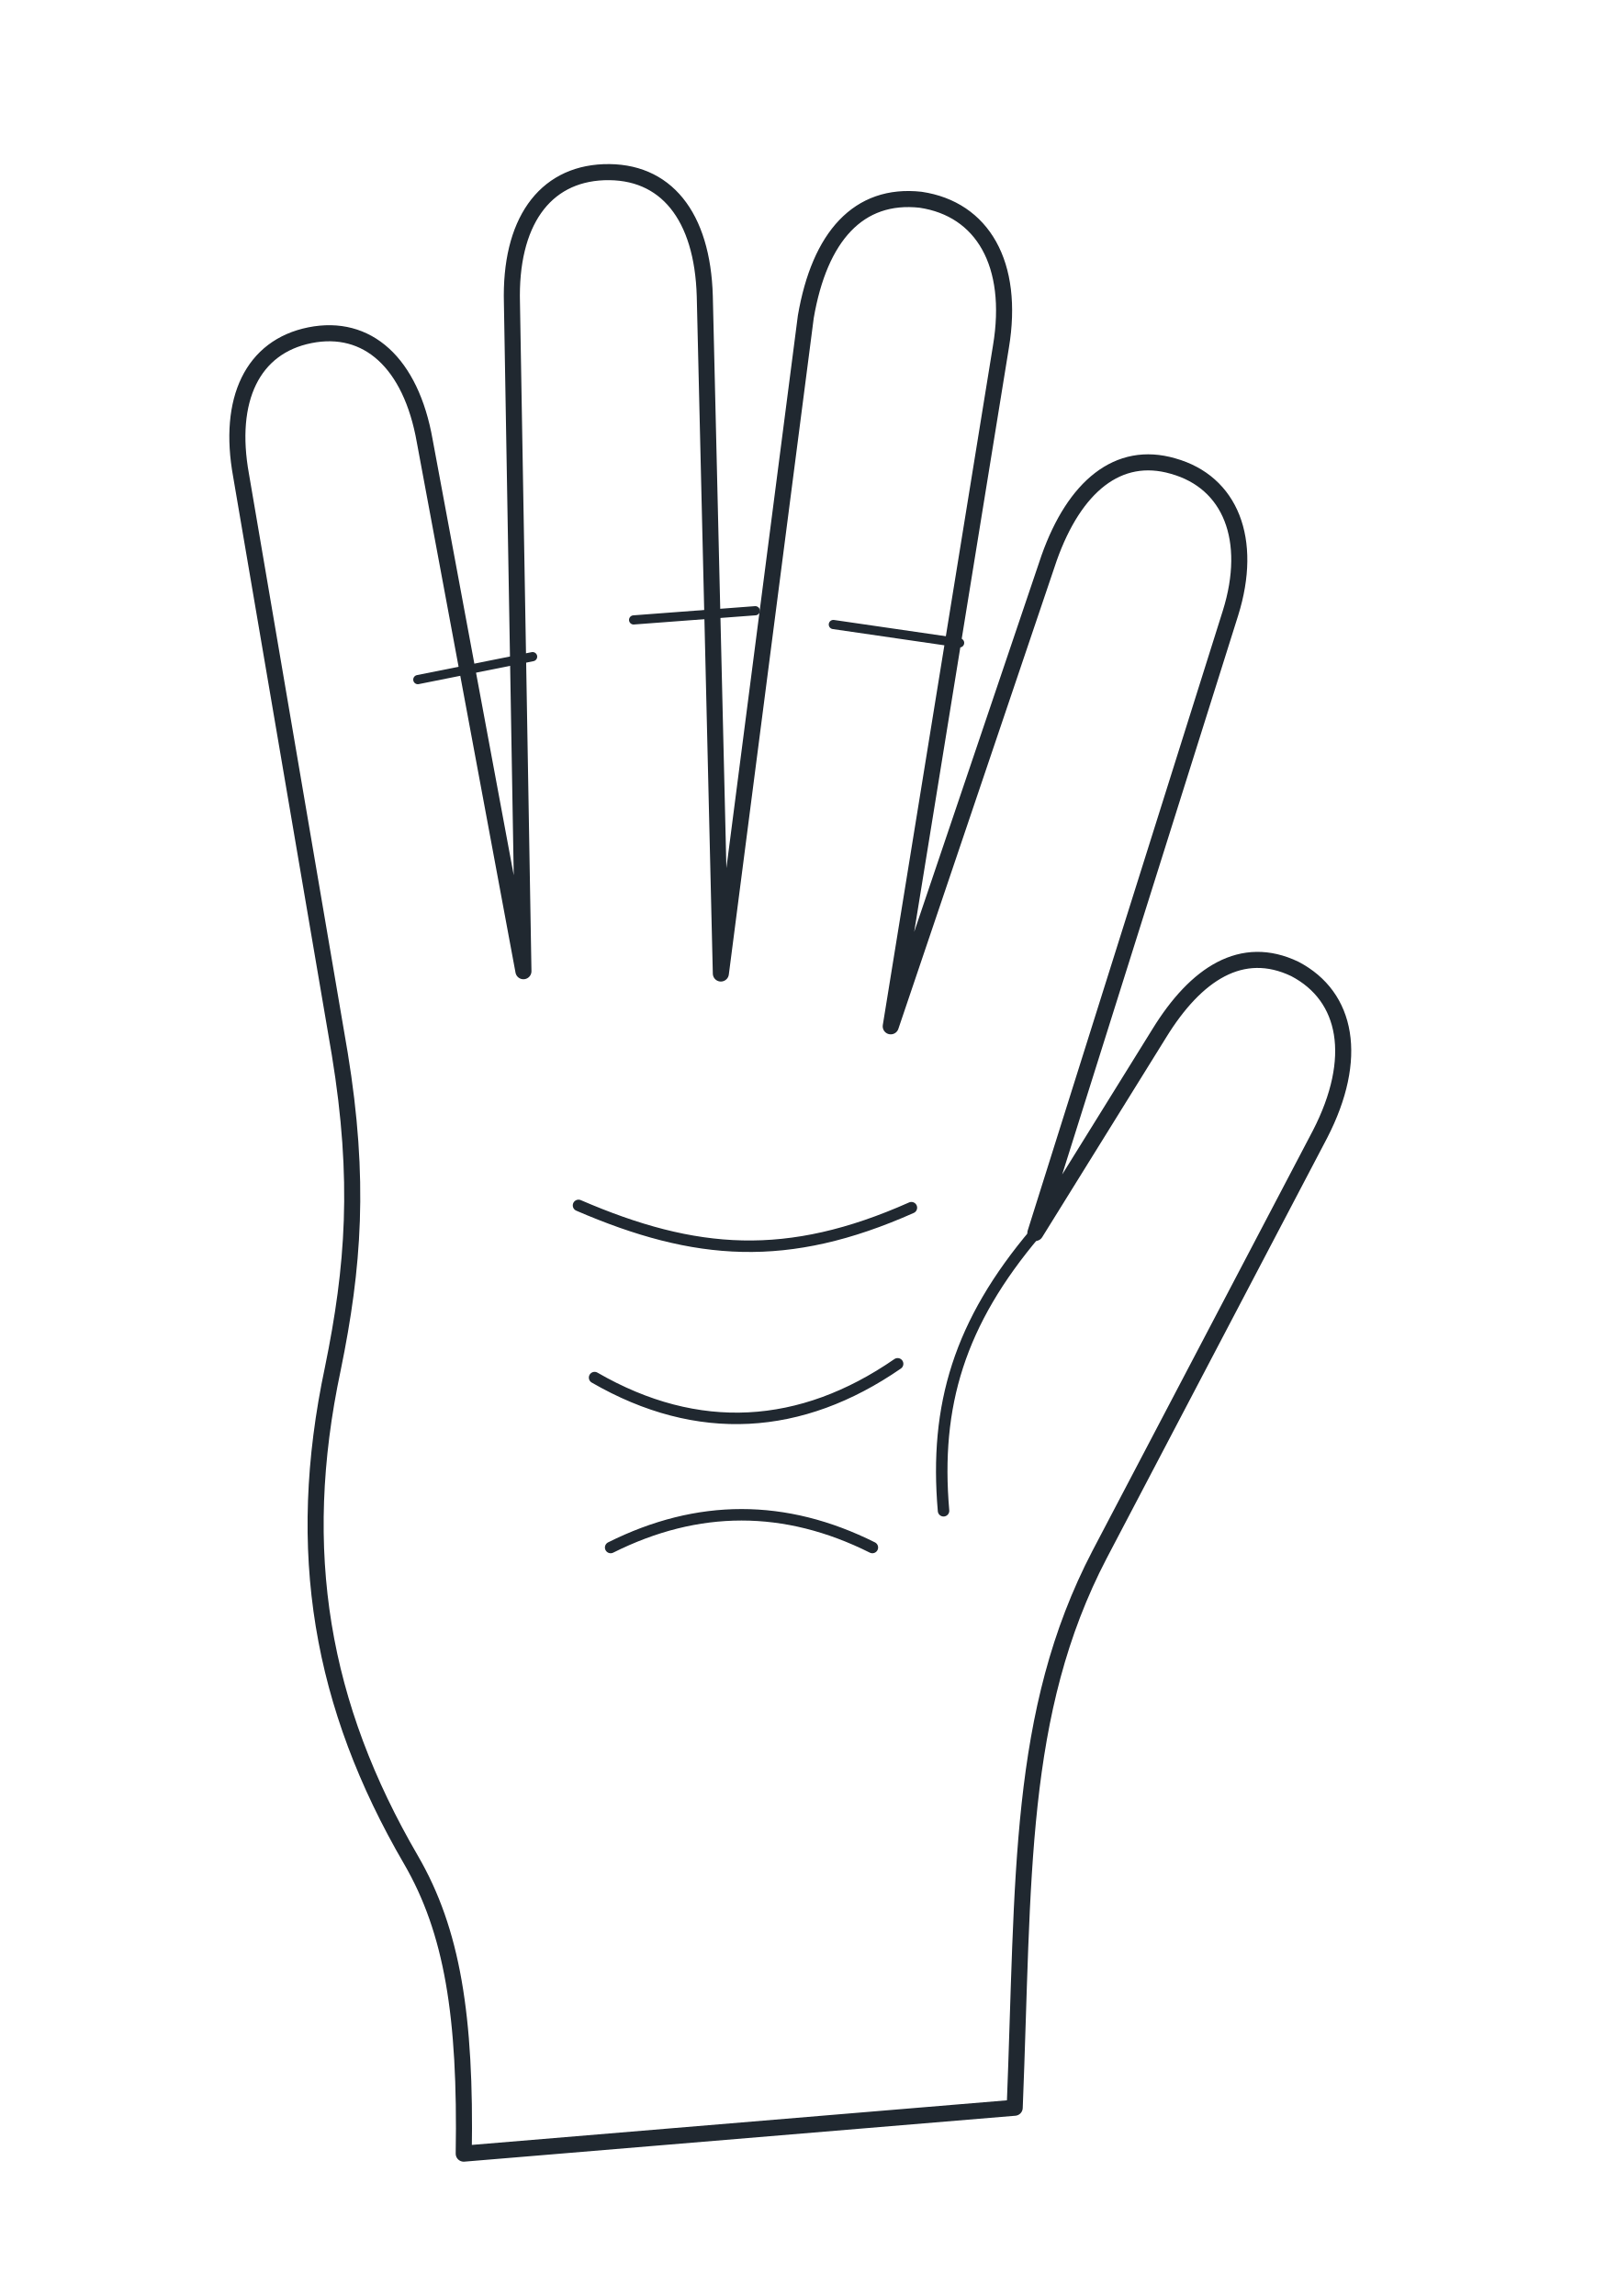
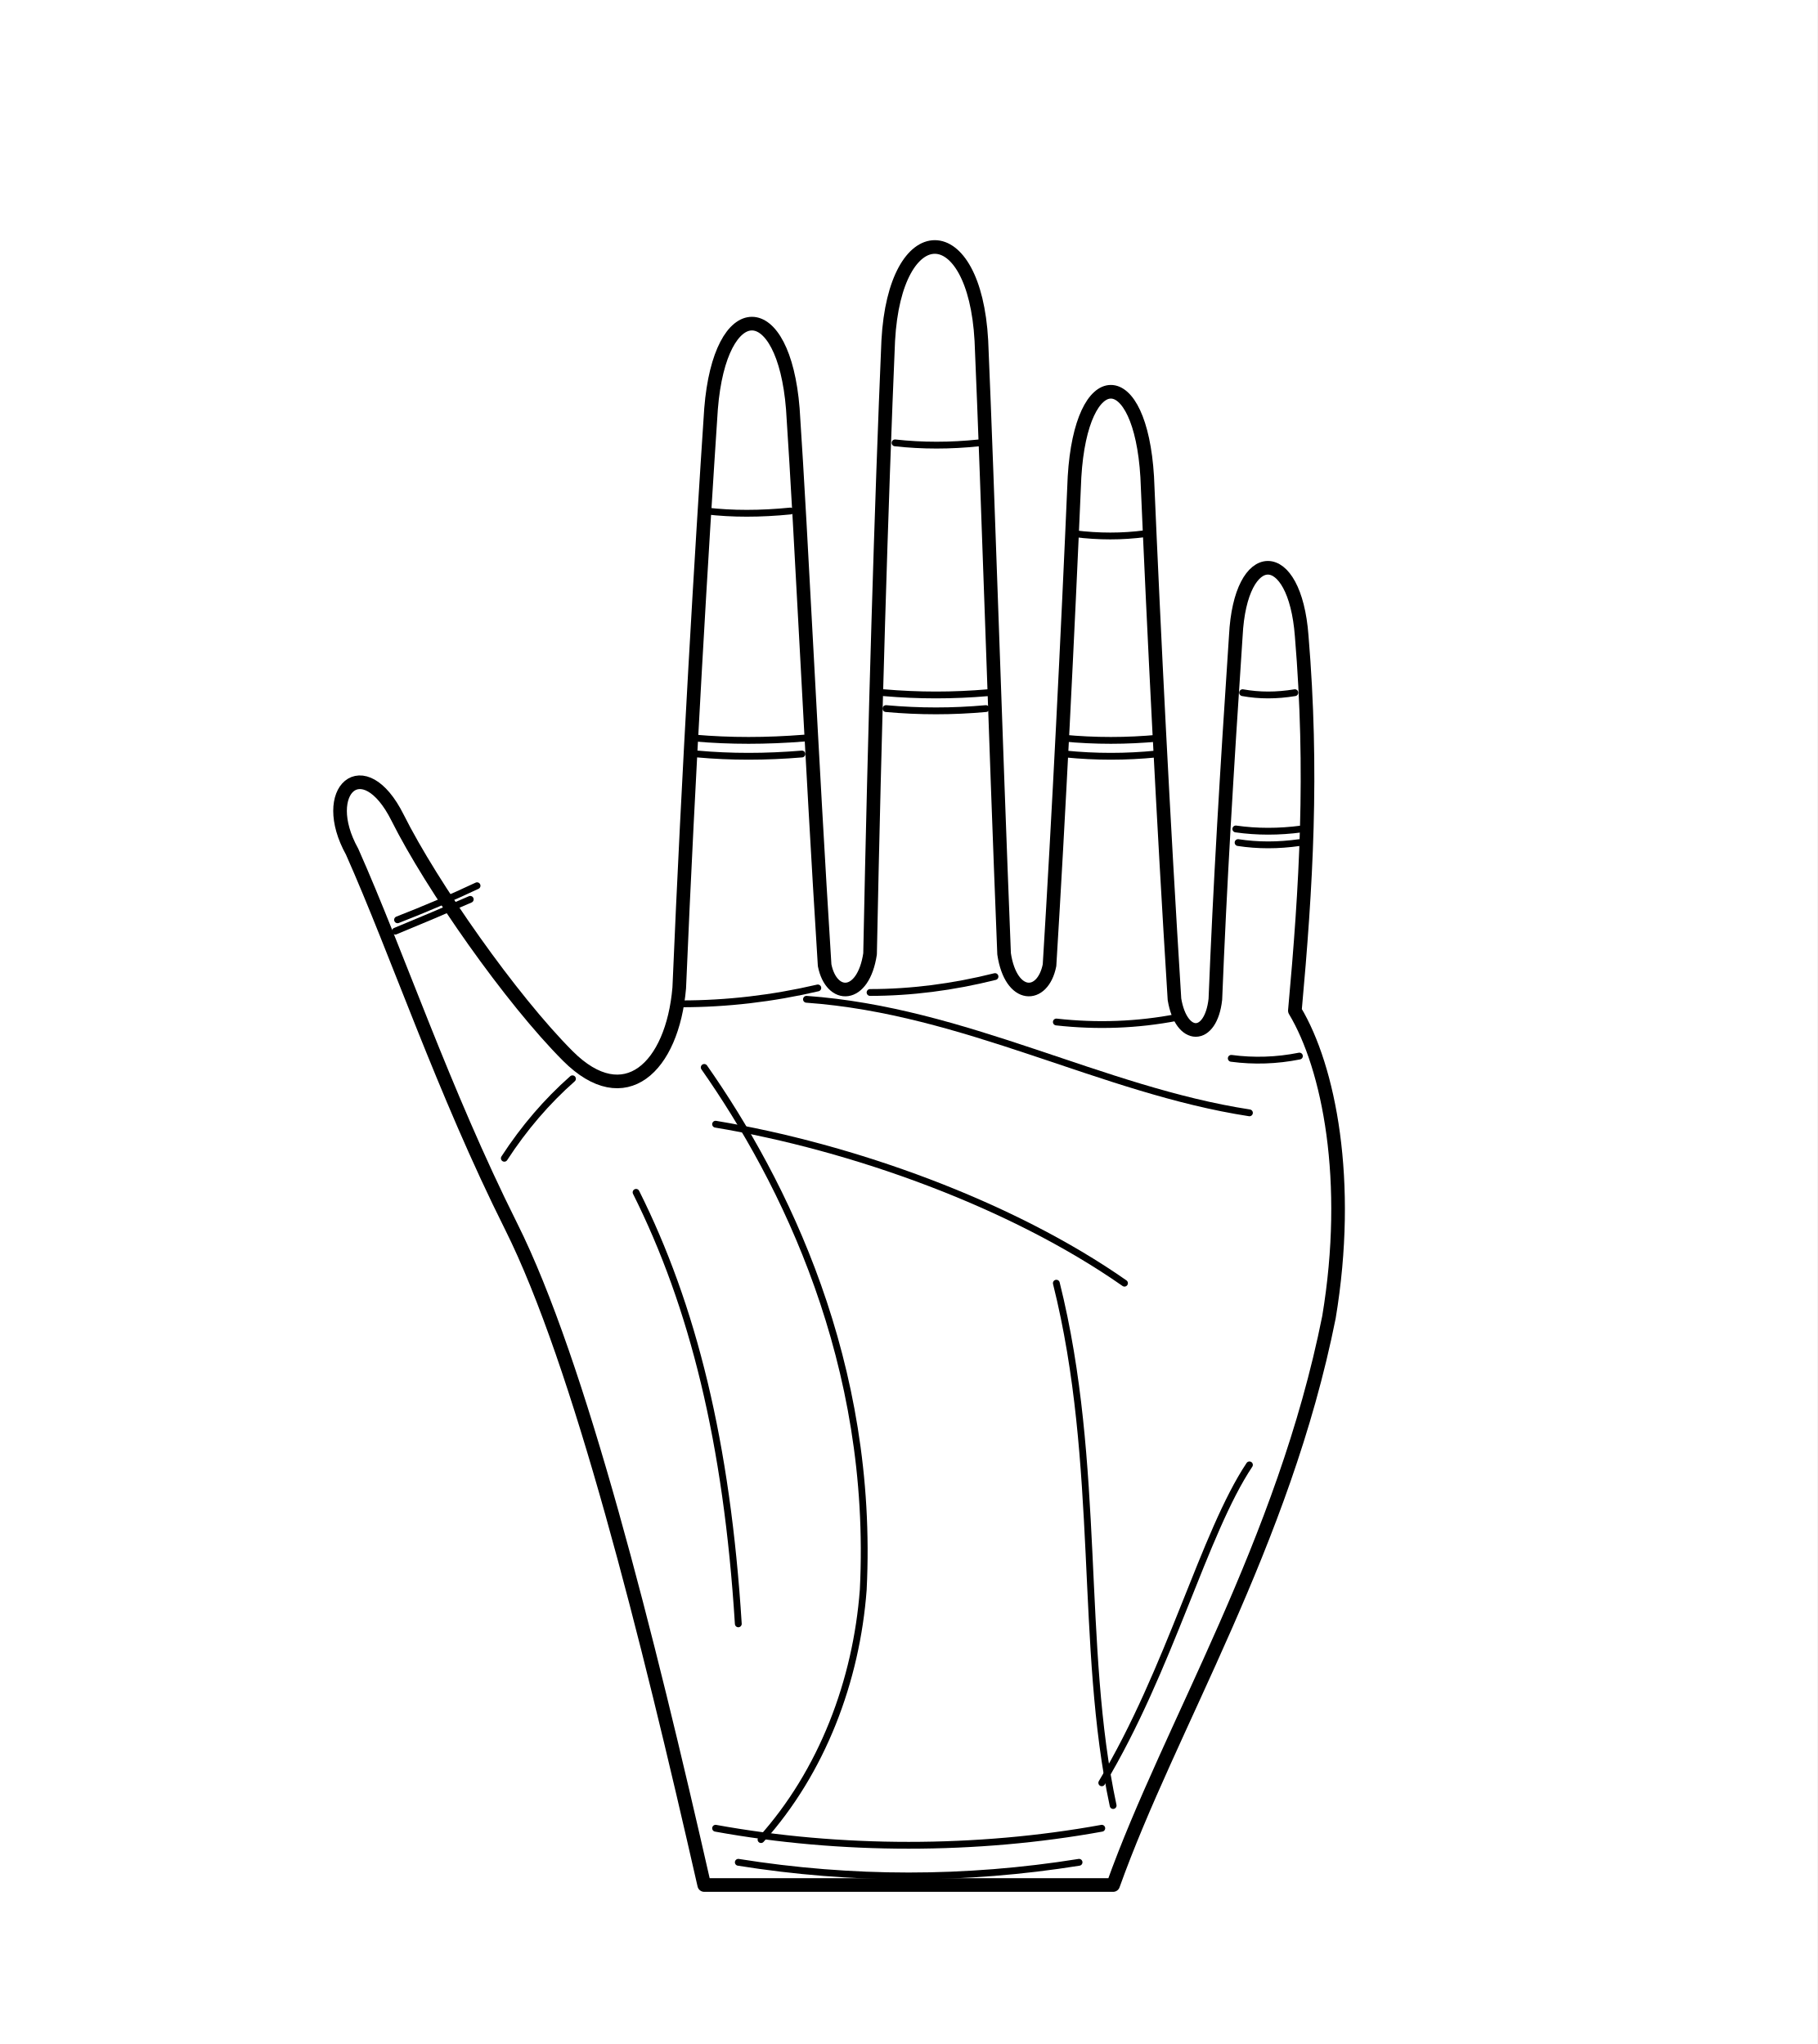
- <svg xmlns="http://www.w3.org/2000/svg" width="700" height="1000" viewBox="0 0 700 1000">
-   <rect width="700" height="1000" fill="#fff" />
-   <g transform="translate(700 0) scale(-1 1)" fill="#fff" stroke="#202830" stroke-width="7" stroke-linecap="round" stroke-linejoin="round">
-     <path d="M258 918c-4-100-1-172-37-241l-96-183c-17-33-12-60 11-72 23-11 43 2 59 28l54 87-85-270c-10-32 0-57 25-64 24-7 43 9 54 40l69 204-48-296c-6-36 8-60 35-64 27-3 44 16 50 51l37 286 7-295c1-35 17-55 44-54 26 1 41 22 40 57l-5 291 43-231c6-34 25-51 50-46 25 5 36 28 30 61l-43 252c-9 55-6 93 3 137 17 80 5 147-34 214-18 31-24 68-23 128Z" />
-     <path d="M249 537c33 39 44 75 40 121M303 526c54 24 94 21 145-1M309 594c42 29 87 32 132 6M320 674c38-19 76-19 114 0" fill="none" stroke-width="5" />
-     <path d="M282 280l55-8M371 266l53 4M468 286l50 10" fill="none" stroke-width="4" />
+ <svg xmlns="http://www.w3.org/2000/svg" width="800" height="900" viewBox="0 0 800 900">
+   <rect width="800" height="900" fill="#ffffff" />
+   <g fill="#ffffff" stroke="#000000" stroke-width="6" stroke-linecap="round" stroke-linejoin="round">
+     <path d="M 490 830        C 515 760 565 680 585 580        C 595 520 585 470 570 445        C 575 390 578 340 573 280        C 570 240 546 240 544 280        C 540 340 537 390 535 440        C 533 458 520 458 517 440        C 512 360 508 280 505 210        C 502 160 476 160 473 210        C 470 280 466 360 462 425        C 459 440 445 440 442 420        C 438 320 435 220 432 150        C 429 95 394 95 391 150        C 388 220 385 320 383 420        C 380 440 366 440 363 425        C 357 330 353 240 349 180        C 345 130 317 130 313 180        C 309 240 303 340 299 435        C 296 470 275 490 250 465        C 225 440 190 390 175 360        C 160 330 140 348 155 375        C 175 420 195 480 225 540        C 255 600 285 720 310 830        Z" />
+   </g>
+   <g fill="none" stroke="#000000" stroke-width="3" stroke-linecap="round" stroke-linejoin="round">
+     <path d="M 485 805        C 430 815 370 815 315 805" />
+     <path d="M 475 820        C 425 828 375 828 325 820" />
+     <path d="M 310 470        C 345 520 385 600 380 700        C 377 740 362 780 335 810" />
+     <path d="M 280 525        C 305 575 320 635 325 715" />
+     <path d="M 490 795        C 475 725 485 645 465 565" />
+     <path d="M 550 645        C 530 675 515 735 485 785" />
+     <path d="M 315 495        C 375 505 445 530 495 565" />
+     <path d="M 550 490        C 485 480 425 445 355 440" />
+     <path d="M 360 435        Q 330 442 300 442" />
+     <path d="M 438 430        Q 410 437 383 437" />
+     <path d="M 518 448        Q 492 453 465 450" />
+     <path d="M 572 465        Q 557 468 542 466" />
+     <path d="M 252 475        Q 235 490 222 510" />
+     <path d="M 354 325        Q 329 327 306 325" />
+     <path d="M 353 332        Q 329 334 307 332" />
+     <path d="M 348 225        Q 328 227 311 225" />
+     <path d="M 435 305        Q 412 307 389 305" />
+     <path d="M 434 312        Q 412 314 390 312" />
+     <path d="M 431 195        Q 412 197 394 195" />
+     <path d="M 510 325        Q 489 327 468 325" />
+     <path d="M 509 332        Q 489 334 469 332" />
+     <path d="M 504 235        Q 489 237 473 235" />
+     <path d="M 573 365        Q 558 367 544 365" />
+     <path d="M 572 371        Q 558 373 545 371" />
+     <path d="M 570 305        Q 558 307 547 305" />
+     <path d="M 210 390        Q 193 398 175 405" />
+     <path d="M 207 396        Q 191 403 174 410" />
  </g>
</svg>
